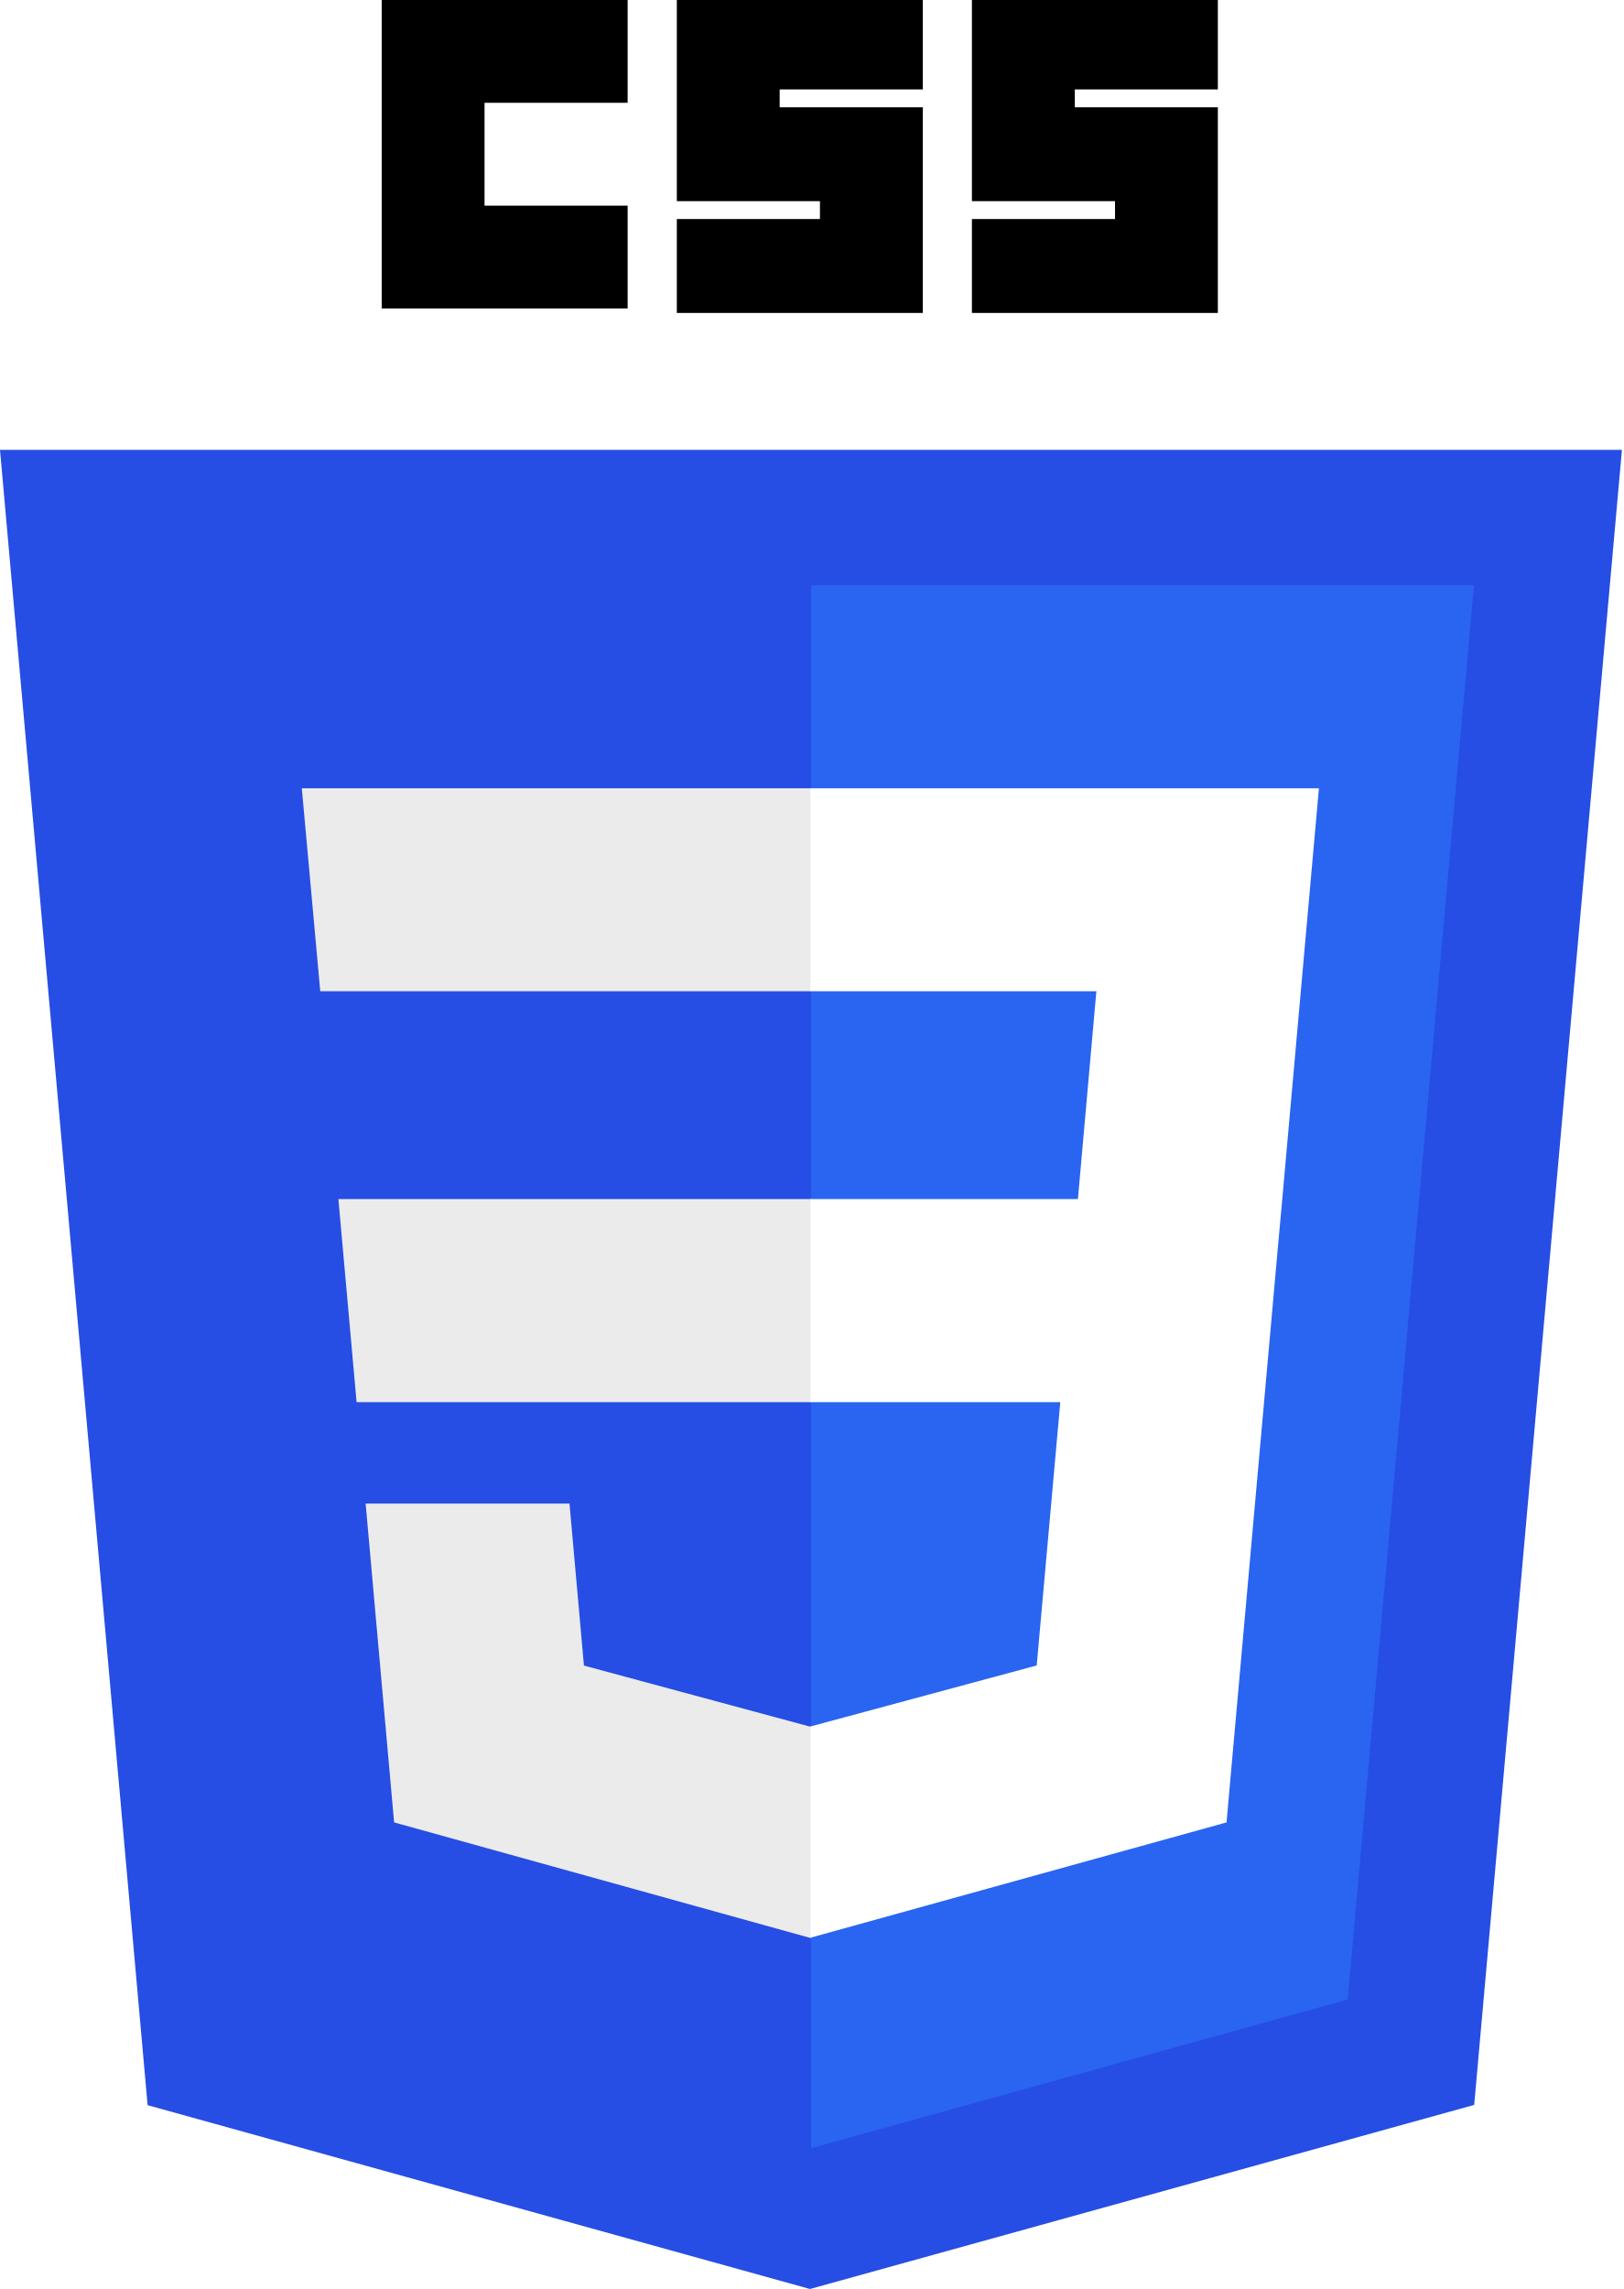
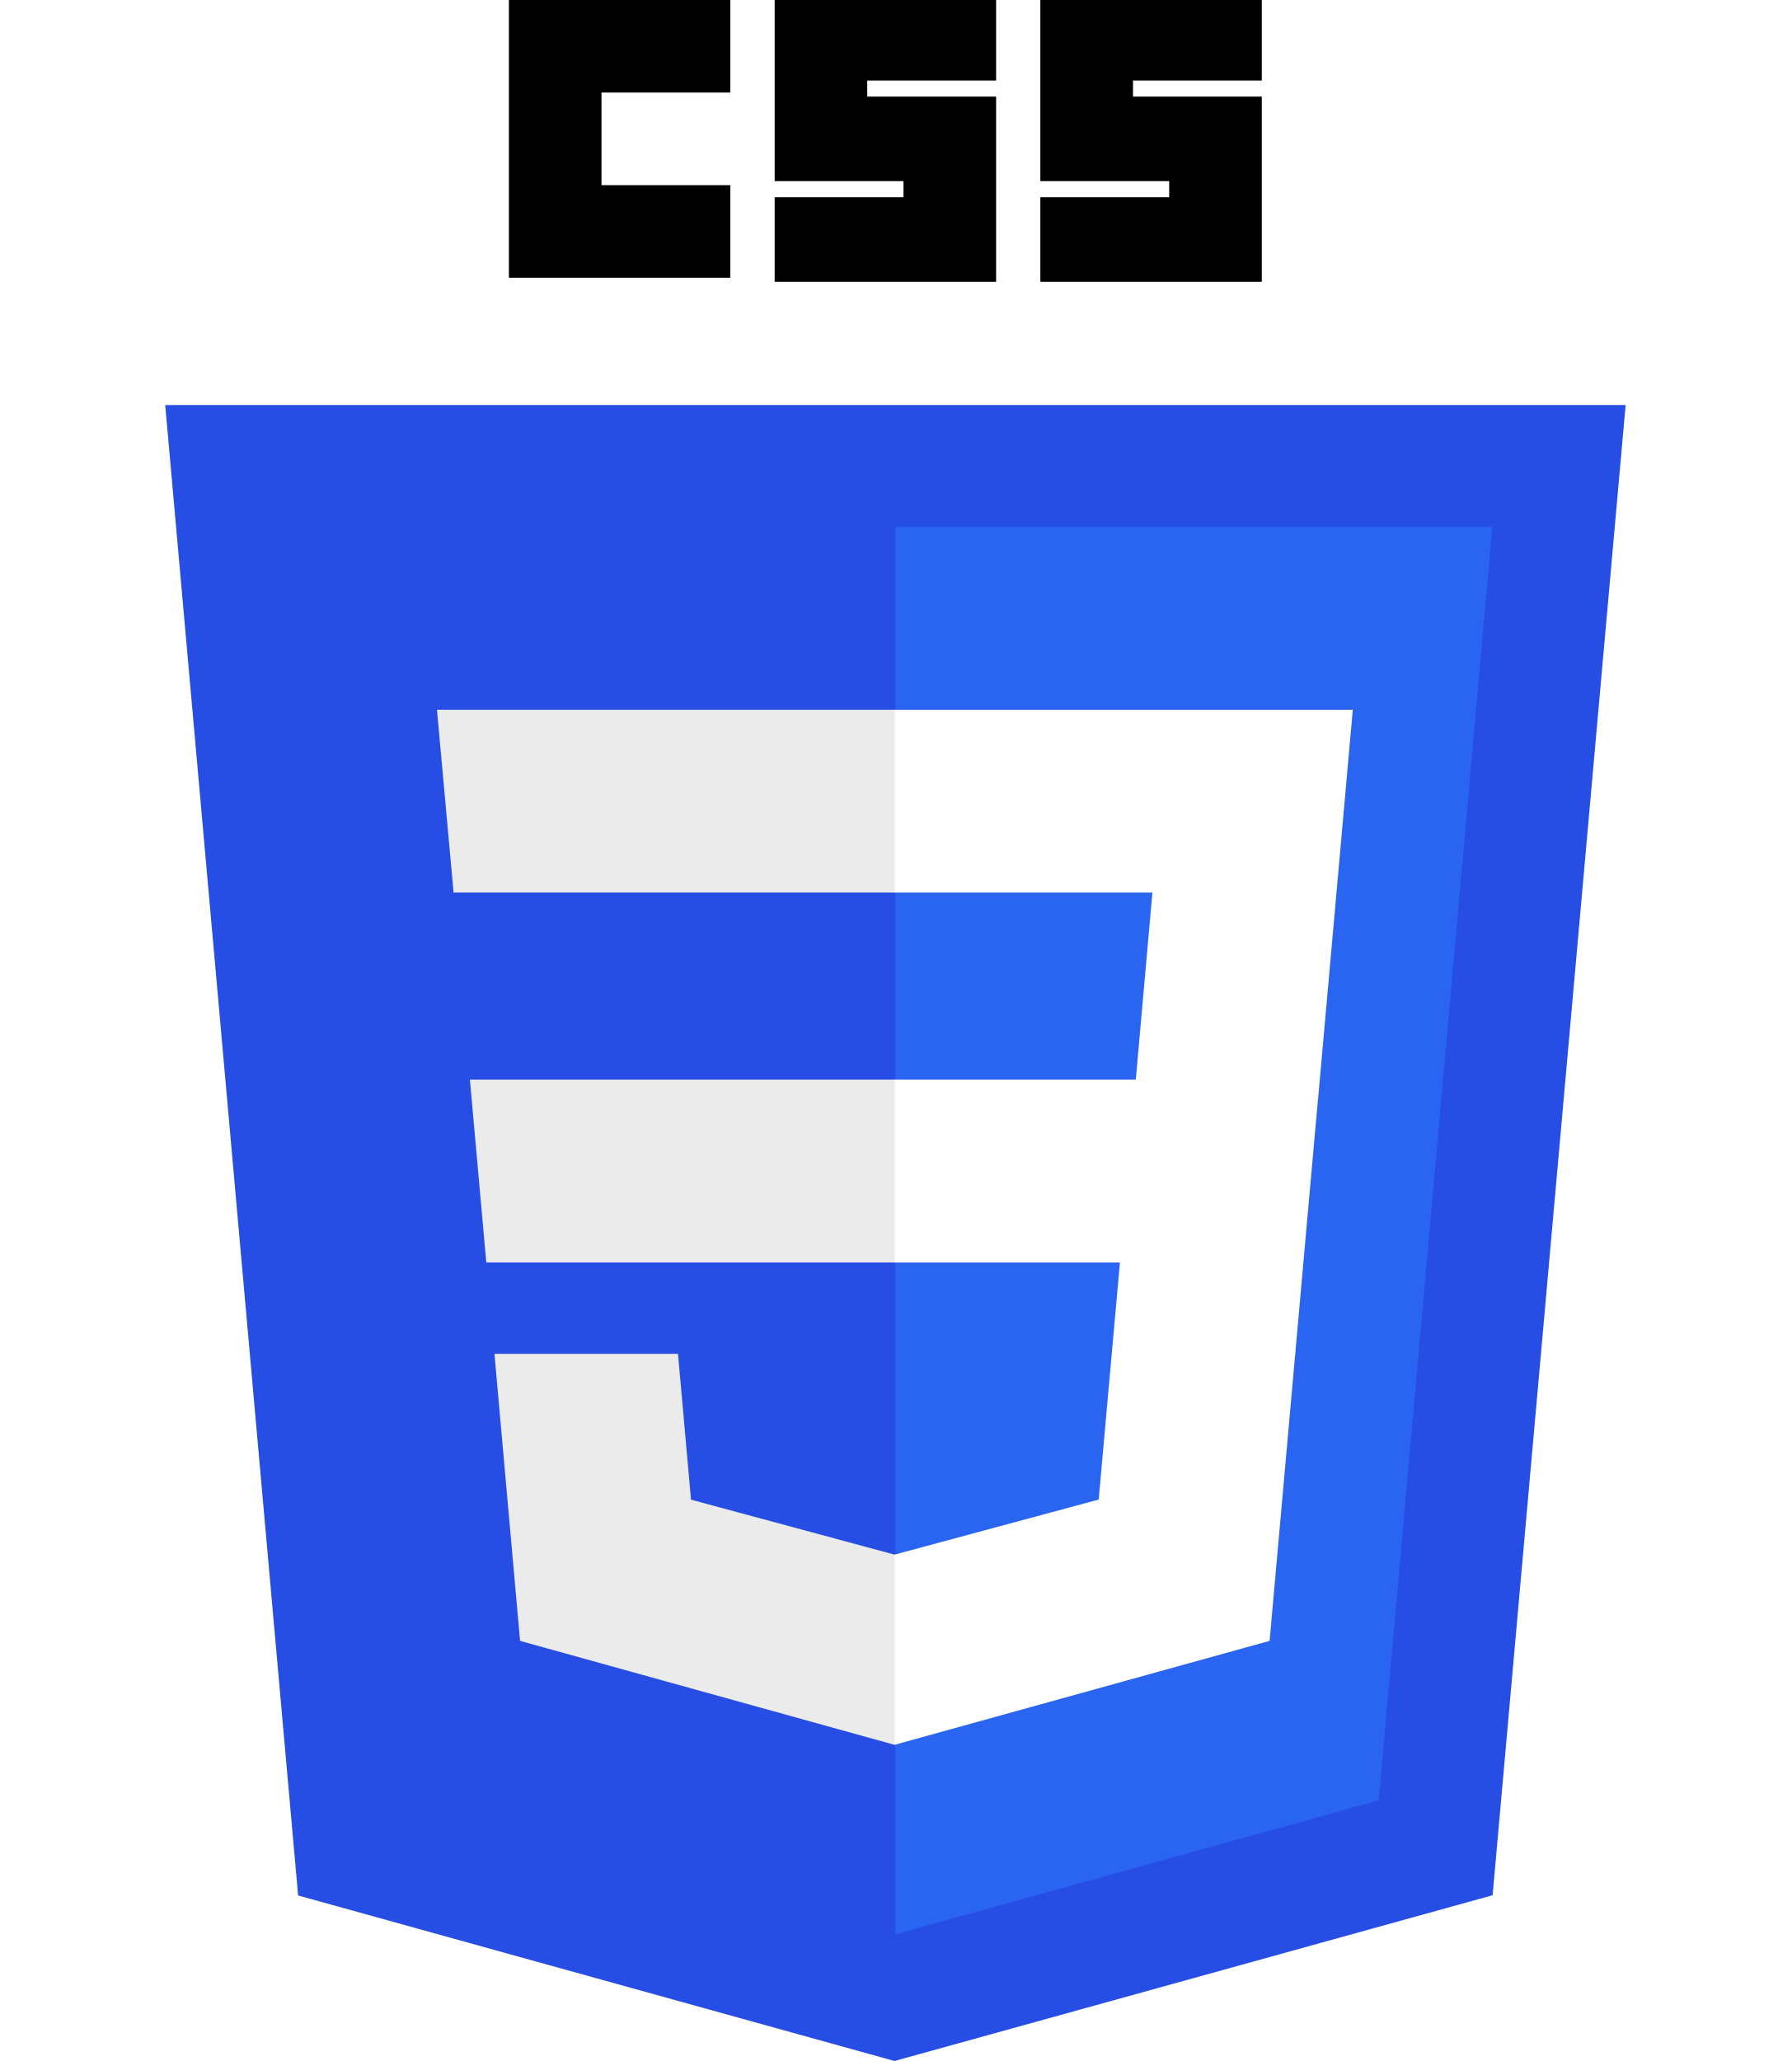
- <svg xmlns="http://www.w3.org/2000/svg" width="100pt" height="141pt" viewBox="0 0 100 141" version="1.1">
+ <svg xmlns="http://www.w3.org/2000/svg" width="100pt" height="115pt" viewBox="0 0 100 141" version="1.1">
  <g id="surface1">
    <path style=" stroke:none;fill-rule:nonzero;fill:rgb(14.902%,30.196%,89.412%);fill-opacity:1;" d="M 99.926 27.711 L 90.824 129.66 L 49.902 141 L 9.094 129.676 L 0 27.711 Z M 99.926 27.711 " />
    <path style=" stroke:none;fill-rule:nonzero;fill:rgb(16.078%,39.608%,94.51%);fill-opacity:1;" d="M 83.031 123.168 L 90.809 36.047 L 49.965 36.047 L 49.965 132.332 Z M 83.031 123.168 " />
    <path style=" stroke:none;fill-rule:nonzero;fill:rgb(92.157%,92.157%,92.157%);fill-opacity:1;" d="M 20.848 73.863 L 21.969 86.371 L 49.965 86.371 L 49.965 73.863 Z M 20.848 73.863 " />
    <path style=" stroke:none;fill-rule:nonzero;fill:rgb(92.157%,92.157%,92.157%);fill-opacity:1;" d="M 49.965 48.555 L 18.594 48.555 L 19.73 61.059 L 49.965 61.059 Z M 49.965 48.555 " />
    <path style=" stroke:none;fill-rule:nonzero;fill:rgb(92.157%,92.157%,92.157%);fill-opacity:1;" d="M 49.965 119.355 L 49.965 106.344 L 49.91 106.359 L 35.977 102.598 L 35.086 92.621 L 22.527 92.621 L 24.281 112.258 L 49.906 119.371 Z M 49.965 119.355 " />
    <path style=" stroke:none;fill-rule:nonzero;fill:rgb(0%,0%,0%);fill-opacity:1;" d="M 23.516 0 L 38.668 0 L 38.668 6.332 L 29.852 6.332 L 29.852 12.668 L 38.668 12.668 L 38.668 19 L 23.516 19 Z M 23.516 0 " />
    <path style=" stroke:none;fill-rule:nonzero;fill:rgb(0%,0%,0%);fill-opacity:1;" d="M 41.699 0 L 56.852 0 L 56.852 5.508 L 48.035 5.508 L 48.035 6.609 L 56.852 6.609 L 56.852 19.277 L 41.699 19.277 L 41.699 13.492 L 50.516 13.492 L 50.516 12.391 L 41.699 12.391 Z M 41.699 0 " />
    <path style=" stroke:none;fill-rule:nonzero;fill:rgb(0%,0%,0%);fill-opacity:1;" d="M 59.879 0 L 75.031 0 L 75.031 5.508 L 66.219 5.508 L 66.219 6.609 L 75.031 6.609 L 75.031 19.277 L 59.879 19.277 L 59.879 13.492 L 68.695 13.492 L 68.695 12.391 L 59.879 12.391 Z M 59.879 0 " />
    <path style=" stroke:none;fill-rule:nonzero;fill:rgb(100%,100%,100%);fill-opacity:1;" d="M 65.324 86.371 L 63.871 102.59 L 49.922 106.352 L 49.922 119.363 L 75.566 112.258 L 75.754 110.145 L 78.695 77.223 L 79 73.863 L 81.258 48.555 L 49.922 48.555 L 49.922 61.059 L 67.547 61.059 L 66.41 73.863 L 49.922 73.863 L 49.922 86.371 Z M 65.324 86.371 " />
  </g>
</svg>
